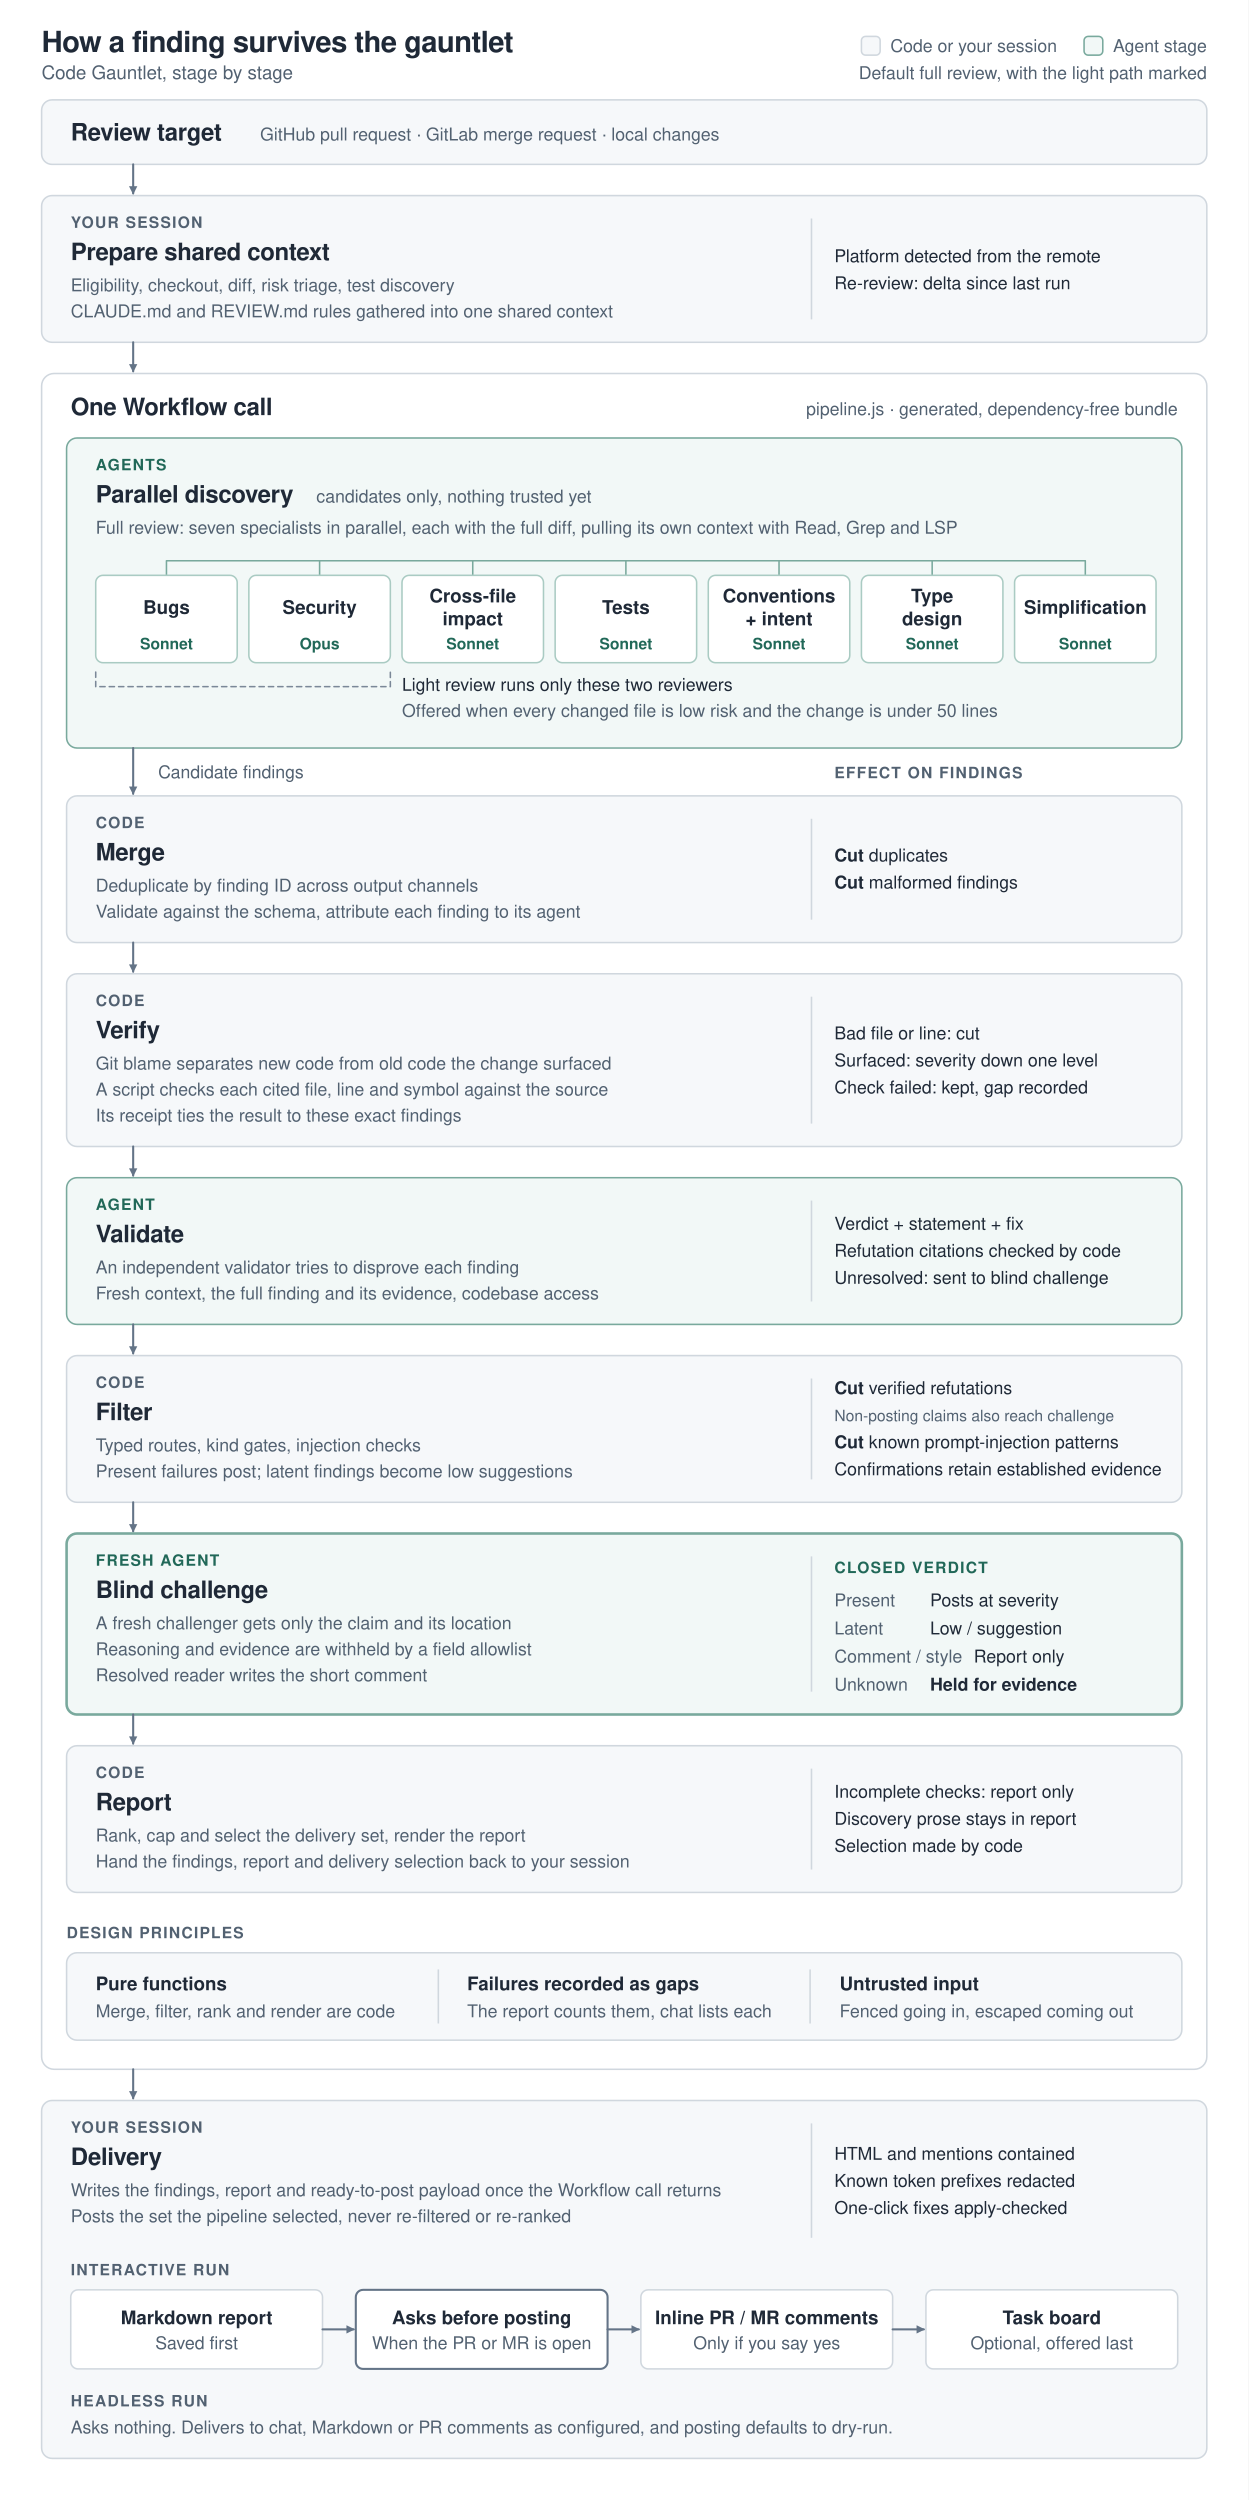
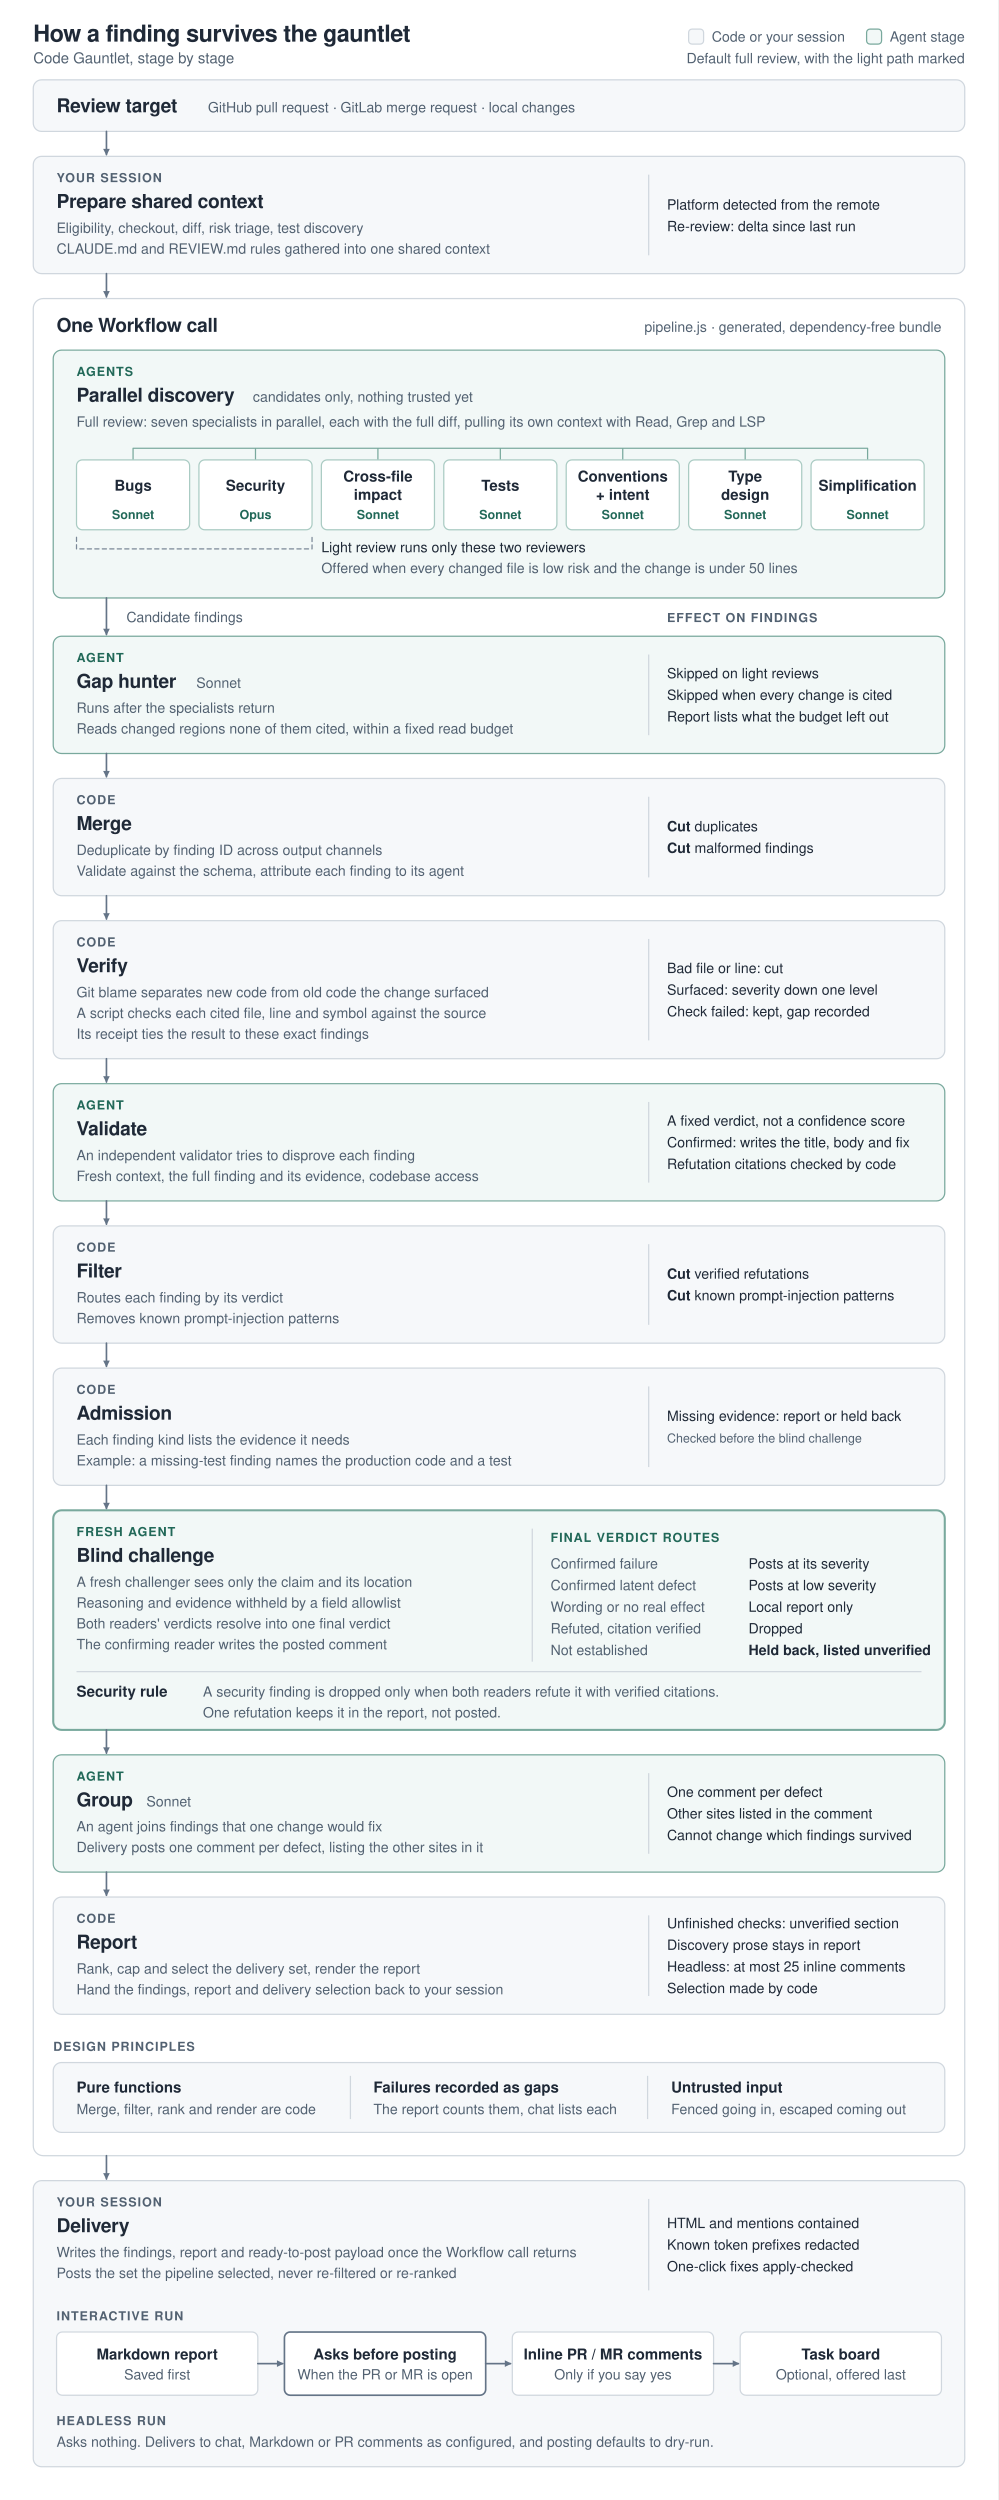
- <svg xmlns="http://www.w3.org/2000/svg" viewBox="0 0 1200 2403" role="img" aria-labelledby="pipeline-title pipeline-desc">
+ <svg xmlns="http://www.w3.org/2000/svg" viewBox="0 0 1200 3006" role="img" aria-labelledby="pipeline-title pipeline-desc">
  <defs>
    <style>
      text { font-family: -apple-system, BlinkMacSystemFont, "Segoe UI", Helvetica, Arial, sans-serif; font-size: 18px; fill: #1f2937; }
      .page { fill: #ffffff; }
      .frame { fill: #ffffff; stroke: #d0d7de; stroke-width: 1.5; }
      .panel { fill: #f6f8fa; stroke: #d0d7de; stroke-width: 1.5; }
      .node { fill: #ffffff; stroke: #d0d7de; stroke-width: 1.5; }
      .ask-node { fill: #ffffff; stroke: #647487; stroke-width: 2; }
      .agent-node { fill: #ffffff; stroke: #aacbc3; stroke-width: 1.5; }
      .agent-stage { fill: #f2f8f7; stroke: #79a99d; stroke-width: 1.5; }
      .hero { stroke-width: 2.5; }
      .title { font-size: 28px; font-weight: 650; letter-spacing: -0.5px; }
      .section { font-size: 23px; font-weight: 650; letter-spacing: -0.3px; }
      .strong { font-weight: 600; }
      .reviewer { font-size: 18px; font-weight: 600; text-anchor: middle; }
      .detail { font-size: 17px; fill: #526171; }
      .effect { font-size: 17px; }
      .note { font-size: 15px; fill: #526171; }
      .muted { fill: #526171; }
      .cut { font-weight: 650; }
      .kind { font-size: 15px; font-weight: 650; letter-spacing: 1.2px; fill: #526171; }
      .agent-kind { font-size: 15px; font-weight: 650; letter-spacing: 1.2px; fill: #216858; }
      .model { font-size: 15px; font-weight: 600; text-anchor: middle; fill: #216858; }
      .mid { text-anchor: middle; }
      .end { text-anchor: end; }
      .flow { fill: none; stroke: #647487; stroke-width: 2; stroke-linecap: round; stroke-linejoin: round; }
      .fan { fill: none; stroke: #79a99d; stroke-width: 1.5; stroke-linecap: round; stroke-linejoin: round; }
      .light { fill: none; stroke: #7b8898; stroke-width: 1.5; stroke-dasharray: 5 4; stroke-linecap: round; stroke-linejoin: round; }
      .divider { stroke: #d0d7de; stroke-width: 1.5; }
      .arrow { fill: #647487; }
    </style>
    <marker id="arrow" viewBox="0 0 8 8" refX="7" refY="4" markerWidth="8" markerHeight="8" markerUnits="userSpaceOnUse" orient="auto">
      <path class="arrow" d="M0 0 L8 4 L0 8 Z" />
    </marker>
  </defs>
-   <rect class="page" width="1200" height="2403" />
+   <rect class="page" width="1200" height="3006" />
  <text class="title" x="40" y="50">How a finding survives the gauntlet</text>
  <text class="muted" x="40" y="76">Code Gauntlet, stage by stage</text>
  <rect class="panel" x="828" y="35" width="18" height="18" rx="4" />
  <text class="detail end" x="1016" y="50">Code or your session</text>
  <rect class="agent-stage" x="1042" y="35" width="18" height="18" rx="4" />
  <text class="detail end" x="1160" y="50">Agent stage</text>
  <text class="detail end" x="1160" y="76">Default full review, with the light path marked</text>
  <rect class="panel" x="40" y="96" width="1120" height="62" rx="10" />
  <text class="section" x="68" y="135">Review target</text>
  <text class="detail" x="250" y="135">GitHub pull request  ·  GitLab merge request  ·  local changes</text>
  <path class="flow" d="M128 158 V186" marker-end="url(#arrow)" />
  <rect class="panel" x="40" y="188" width="1120" height="141" rx="10" />
  <text class="kind" x="68" y="219">YOUR SESSION</text>
  <text class="section" x="68" y="250">Prepare shared context</text>
  <text class="detail" x="68" y="280">Eligibility, checkout, diff, risk triage, test discovery</text>
  <text class="detail" x="68" y="305">CLAUDE.md and REVIEW.md rules gathered into one shared context</text>
  <line class="divider" x1="780" y1="210" x2="780" y2="307" />
  <text class="effect" x="802" y="252">Platform detected from the remote</text>
  <text class="effect" x="802" y="278">Re-review: delta since last run</text>
  <path class="flow" d="M128 329 V357" marker-end="url(#arrow)" />
-   <rect class="frame" x="40" y="359" width="1120" height="1630" rx="12" />
+   <rect class="frame" x="40" y="359" width="1120" height="2233" rx="12" />
  <text class="section" x="68" y="399">One Workflow call</text>
  <text class="detail end" x="1132" y="399">pipeline.js  ·  generated, dependency-free bundle</text>
  <rect class="agent-stage" x="64" y="421" width="1072" height="298" rx="10" />
  <text class="agent-kind" x="92" y="452">AGENTS</text>
  <text class="section" x="92" y="483">Parallel discovery</text>
  <text class="detail" x="304" y="483">candidates only, nothing trusted yet</text>
  <text class="detail" x="92" y="513">Full review: seven specialists in parallel, each with the full diff, pulling its own context with Read, Grep and LSP</text>
  <path class="fan" d="M160 553 V539 H1043.2 V553 M307.2 539 V553 M454.4 539 V553 M601.6 539 V553 M748.8 539 V553 M896 539 V553" />
  <rect class="agent-node" x="92" y="553" width="136" height="84" rx="7" />
  <text class="reviewer" x="160" y="590">Bugs</text>
  <text class="model" x="160" y="624">Sonnet</text>
  <rect class="agent-node" x="239.2" y="553" width="136" height="84" rx="7" />
  <text class="reviewer" x="307.2" y="590">Security</text>
  <text class="model" x="307.2" y="624">Opus</text>
  <rect class="agent-node" x="386.4" y="553" width="136" height="84" rx="7" />
  <text class="reviewer" x="454.4" y="579">Cross-file</text>
  <text class="reviewer" x="454.4" y="601">impact</text>
  <text class="model" x="454.4" y="624">Sonnet</text>
  <rect class="agent-node" x="533.6" y="553" width="136" height="84" rx="7" />
  <text class="reviewer" x="601.6" y="590">Tests</text>
  <text class="model" x="601.6" y="624">Sonnet</text>
  <rect class="agent-node" x="680.8" y="553" width="136" height="84" rx="7" />
  <text class="reviewer" x="748.8" y="579">Conventions</text>
  <text class="reviewer" x="748.8" y="601">+ intent</text>
  <text class="model" x="748.8" y="624">Sonnet</text>
  <rect class="agent-node" x="828" y="553" width="136" height="84" rx="7" />
  <text class="reviewer" x="896" y="579">Type</text>
  <text class="reviewer" x="896" y="601">design</text>
  <text class="model" x="896" y="624">Sonnet</text>
  <rect class="agent-node" x="975.2" y="553" width="136" height="84" rx="7" />
  <text class="reviewer" x="1043.2" y="590">Simplification</text>
  <text class="model" x="1043.2" y="624">Sonnet</text>
  <path class="light" d="M92 646 V660 H375.2 V646" />
  <text class="effect" x="386.4" y="664">Light review runs only these two reviewers</text>
  <text class="detail" x="386.4" y="689">Offered when every changed file is low risk and the change is under 50 lines</text>
  <path class="flow" d="M128 719 V763" marker-end="url(#arrow)" />
  <text class="detail" x="152" y="748">Candidate findings</text>
  <text class="kind" x="802" y="748">EFFECT ON FINDINGS</text>
-   <rect class="panel" x="64" y="765" width="1072" height="141" rx="10" />
-   <text class="kind" x="92" y="796">CODE</text>
-   <text class="section" x="92" y="827">Merge</text>
-   <text class="detail" x="92" y="857">Deduplicate by finding ID across output channels</text>
-   <text class="detail" x="92" y="882">Validate against the schema, attribute each finding to its agent</text>
+   <rect class="agent-stage" x="64" y="765" width="1072" height="141" rx="10" />
+   <text class="agent-kind" x="92" y="796">AGENT</text>
+   <text class="section" x="92" y="827">Gap hunter</text>
+   <text class="detail" x="236" y="827">Sonnet</text>
+   <text class="detail" x="92" y="857">Runs after the specialists return</text>
+   <text class="detail" x="92" y="882">Reads changed regions none of them cited, within a fixed read budget</text>
  <line class="divider" x1="780" y1="787" x2="780" y2="884" />
-   <text class="effect" x="802" y="828">
+   <text class="effect" x="802" y="815.5">Skipped on light reviews</text>
+   <text class="effect" x="802" y="841.5">Skipped when every change is cited</text>
+   <text class="effect" x="802" y="867.5">Report lists what the budget left out</text>
+   <path class="flow" d="M128 906 V934" marker-end="url(#arrow)" />
+   <rect class="panel" x="64" y="936" width="1072" height="141" rx="10" />
+   <text class="kind" x="92" y="967">CODE</text>
+   <text class="section" x="92" y="998">Merge</text>
+   <text class="detail" x="92" y="1028">Deduplicate by finding ID across output channels</text>
+   <text class="detail" x="92" y="1053">Validate against the schema, attribute each finding to its agent</text>
+   <line class="divider" x1="780" y1="958" x2="780" y2="1055" />
+   <text class="effect" x="802" y="999.5">
    <tspan class="cut">Cut</tspan>  duplicates</text>
-   <text class="effect" x="802" y="854">
+   <text class="effect" x="802" y="1025.5">
    <tspan class="cut">Cut</tspan>  malformed findings</text>
-   <path class="flow" d="M128 906 V934" marker-end="url(#arrow)" />
-   <rect class="panel" x="64" y="936" width="1072" height="166" rx="10" />
-   <text class="kind" x="92" y="967">CODE</text>
-   <text class="section" x="92" y="998">Verify</text>
-   <text class="detail" x="92" y="1028">Git blame separates new code from old code the change surfaced</text>
-   <text class="detail" x="92" y="1053">A script checks each cited file, line and symbol against the source</text>
-   <text class="detail" x="92" y="1078">Its receipt ties the result to these exact findings</text>
-   <line class="divider" x1="780" y1="958" x2="780" y2="1080" />
-   <text class="effect" x="802" y="999">Bad file or line: cut</text>
-   <text class="effect" x="802" y="1025">Surfaced: severity down one level</text>
-   <text class="effect" x="802" y="1051">Check failed: kept, gap recorded</text>
-   <path class="flow" d="M128 1102 V1130" marker-end="url(#arrow)" />
-   <rect class="agent-stage" x="64" y="1132" width="1072" height="141" rx="10" />
-   <text class="agent-kind" x="92" y="1163">AGENT</text>
-   <text class="section" x="92" y="1194">Validate</text>
-   <text class="detail" x="92" y="1224">An independent validator tries to disprove each finding</text>
-   <text class="detail" x="92" y="1249">Fresh context, the full finding and its evidence, codebase access</text>
-   <line class="divider" x1="780" y1="1154" x2="780" y2="1251" />
-   <text class="effect" x="802" y="1182">Verdict + statement + fix</text>
-   <text class="effect" x="802" y="1208">Refutation citations checked by code</text>
-   <text class="effect" x="802" y="1234">Unresolved: sent to blind challenge</text>
+   <path class="flow" d="M128 1077 V1105" marker-end="url(#arrow)" />
+   <rect class="panel" x="64" y="1107" width="1072" height="166" rx="10" />
+   <text class="kind" x="92" y="1138">CODE</text>
+   <text class="section" x="92" y="1169">Verify</text>
+   <text class="detail" x="92" y="1199">Git blame separates new code from old code the change surfaced</text>
+   <text class="detail" x="92" y="1224">A script checks each cited file, line and symbol against the source</text>
+   <text class="detail" x="92" y="1249">Its receipt ties the result to these exact findings</text>
+   <line class="divider" x1="780" y1="1129" x2="780" y2="1251" />
+   <text class="effect" x="802" y="1170">Bad file or line: cut</text>
+   <text class="effect" x="802" y="1196">Surfaced: severity down one level</text>
+   <text class="effect" x="802" y="1222">Check failed: kept, gap recorded</text>
  <path class="flow" d="M128 1273 V1301" marker-end="url(#arrow)" />
-   <rect class="panel" x="64" y="1303" width="1072" height="141" rx="10" />
-   <text class="kind" x="92" y="1334">CODE</text>
-   <text class="section" x="92" y="1365">Filter</text>
-   <text class="detail" x="92" y="1395">Typed routes, kind gates, injection checks</text>
-   <text class="detail" x="92" y="1420">Present failures post; latent findings become low suggestions</text>
+   <rect class="agent-stage" x="64" y="1303" width="1072" height="141" rx="10" />
+   <text class="agent-kind" x="92" y="1334">AGENT</text>
+   <text class="section" x="92" y="1365">Validate</text>
+   <text class="detail" x="92" y="1395">An independent validator tries to disprove each finding</text>
+   <text class="detail" x="92" y="1420">Fresh context, the full finding and its evidence, codebase access</text>
  <line class="divider" x1="780" y1="1325" x2="780" y2="1422" />
-   <text class="effect" x="802" y="1340">
+   <text class="effect" x="802" y="1353.5">A fixed verdict, not a confidence score</text>
+   <text class="effect" x="802" y="1379.5">Confirmed: writes the title, body and fix</text>
+   <text class="effect" x="802" y="1405.5">Refutation citations checked by code</text>
+   <path class="flow" d="M128 1444 V1472" marker-end="url(#arrow)" />
+   <rect class="panel" x="64" y="1474" width="1072" height="141" rx="10" />
+   <text class="kind" x="92" y="1505">CODE</text>
+   <text class="section" x="92" y="1536">Filter</text>
+   <text class="detail" x="92" y="1566">Routes each finding by its verdict</text>
+   <text class="detail" x="92" y="1591">Removes known prompt-injection patterns</text>
+   <line class="divider" x1="780" y1="1496" x2="780" y2="1593" />
+   <text class="effect" x="802" y="1537.5">
    <tspan class="cut">Cut</tspan>  verified refutations</text>
-   <text class="note" x="802" y="1366">Non-posting claims also reach challenge</text>
-   <text class="effect" x="802" y="1392">
+   <text class="effect" x="802" y="1563.5">
    <tspan class="cut">Cut</tspan>  known prompt-injection patterns</text>
-   <text class="effect" x="802" y="1418">Confirmations retain established evidence</text>
-   <path class="flow" d="M128 1444 V1472" marker-end="url(#arrow)" />
-   <rect class="agent-stage hero" x="64" y="1474" width="1072" height="174" rx="10" />
-   <text class="agent-kind" x="92" y="1505">FRESH AGENT</text>
-   <text class="section" x="92" y="1536">Blind challenge</text>
-   <text class="detail" x="92" y="1566">A fresh challenger gets only the claim and its location</text>
-   <text class="detail" x="92" y="1591">Reasoning and evidence are withheld by a field allowlist</text>
-   <text class="detail" x="92" y="1616">Resolved reader writes the short comment</text>
-   <line class="divider" x1="780" y1="1496" x2="780" y2="1626" />
-   <text class="agent-kind" x="802" y="1512">CLOSED VERDICT</text>
-   <text class="detail" x="802" y="1544">Present</text>
-   <text class="effect" x="894" y="1544">Posts at severity</text>
-   <text class="detail" x="802" y="1571">Latent</text>
-   <text class="effect" x="894" y="1571">Low / suggestion</text>
-   <text class="detail" x="802" y="1598">Comment / style</text>
-   <text class="effect" x="936" y="1598">Report only</text>
-   <text class="detail" x="802" y="1625">Unknown</text>
-   <text class="effect strong" x="894" y="1625">Held for evidence</text>
-   <path class="flow" d="M128 1648 V1676" marker-end="url(#arrow)" />
-   <rect class="panel" x="64" y="1678" width="1072" height="141" rx="10" />
-   <text class="kind" x="92" y="1709">CODE</text>
-   <text class="section" x="92" y="1740">Report</text>
-   <text class="detail" x="92" y="1770">Rank, cap and select the delivery set, render the report</text>
-   <text class="detail" x="92" y="1795">Hand the findings, report and delivery selection back to your session</text>
-   <line class="divider" x1="780" y1="1700" x2="780" y2="1797" />
-   <text class="effect" x="802" y="1728">Incomplete checks: report only</text>
-   <text class="effect" x="802" y="1754">Discovery prose stays in report</text>
-   <text class="effect" x="802" y="1780">Selection made by code</text>
-   <text class="kind" x="64" y="1863">DESIGN PRINCIPLES</text>
-   <rect class="panel" x="64" y="1877" width="1072" height="84" rx="10" />
-   <text class="strong" x="92" y="1913">Pure functions</text>
-   <text class="detail" x="92" y="1939">Merge, filter, rank and render are code</text>
-   <line class="divider" x1="421.333" y1="1893" x2="421.333" y2="1945" />
-   <text class="strong" x="449" y="1913">Failures recorded as gaps</text>
-   <text class="detail" x="449" y="1939">The report counts them, chat lists each</text>
-   <line class="divider" x1="778.667" y1="1893" x2="778.667" y2="1945" />
-   <text class="strong" x="807" y="1913">Untrusted input</text>
-   <text class="detail" x="807" y="1939">Fenced going in, escaped coming out</text>
-   <path class="flow" d="M128 1989 V2017" marker-end="url(#arrow)" />
-   <rect class="panel" x="40" y="2019" width="1120" height="344" rx="10" />
-   <text class="kind" x="68" y="2050">YOUR SESSION</text>
-   <text class="section" x="68" y="2081">Delivery</text>
-   <text class="detail" x="68" y="2111">Writes the findings, report and ready-to-post payload once the Workflow call returns</text>
-   <text class="detail" x="68" y="2136">Posts the set the pipeline selected, never re-filtered or re-ranked</text>
-   <line class="divider" x1="780" y1="2041" x2="780" y2="2151" />
-   <text class="effect" x="802" y="2076">HTML and mentions contained</text>
-   <text class="effect" x="802" y="2102">Known token prefixes redacted</text>
-   <text class="effect" x="802" y="2128">One-click fixes apply-checked</text>
-   <text class="kind" x="68" y="2187">INTERACTIVE RUN</text>
-   <rect class="node" x="68" y="2201" width="242" height="76" rx="7" />
-   <text class="reviewer" x="189" y="2234">Markdown report</text>
-   <text class="detail mid" x="189" y="2258">Saved first</text>
-   <path class="flow" d="M310 2239 H340" marker-end="url(#arrow)" />
-   <rect class="ask-node" x="342" y="2201" width="242" height="76" rx="7" />
-   <text class="reviewer" x="463" y="2234">Asks before posting</text>
-   <text class="detail mid" x="463" y="2258">When the PR or MR is open</text>
-   <path class="flow" d="M584 2239 H614" marker-end="url(#arrow)" />
-   <rect class="node" x="616" y="2201" width="242" height="76" rx="7" />
-   <text class="reviewer" x="737" y="2234">Inline PR / MR comments</text>
-   <text class="detail mid" x="737" y="2258">Only if you say yes</text>
-   <path class="flow" d="M858 2239 H888" marker-end="url(#arrow)" />
-   <rect class="node" x="890" y="2201" width="242" height="76" rx="7" />
-   <text class="reviewer" x="1011" y="2234">Task board</text>
-   <text class="detail mid" x="1011" y="2258">Optional, offered last</text>
-   <text class="kind" x="68" y="2313">HEADLESS RUN</text>
-   <text class="detail" x="68" y="2339">Asks nothing. Delivers to chat, Markdown or PR comments as configured, and posting defaults to dry-run.</text>
+   <path class="flow" d="M128 1615 V1643" marker-end="url(#arrow)" />
+   <rect class="panel" x="64" y="1645" width="1072" height="141" rx="10" />
+   <text class="kind" x="92" y="1676">CODE</text>
+   <text class="section" x="92" y="1707">Admission</text>
+   <text class="detail" x="92" y="1737">Each finding kind lists the evidence it needs</text>
+   <text class="detail" x="92" y="1762">Example: a missing-test finding names the production code and a test</text>
+   <line class="divider" x1="780" y1="1667" x2="780" y2="1764" />
+   <text class="effect" x="802" y="1708.5">Missing evidence: report or held back</text>
+   <text class="note" x="802" y="1734.5">Checked before the blind challenge</text>
+   <path class="flow" d="M128 1786 V1814" marker-end="url(#arrow)" />
+   <rect class="agent-stage hero" x="64" y="1816" width="1072" height="264" rx="10" />
+   <text class="agent-kind" x="92" y="1847">FRESH AGENT</text>
+   <text class="section" x="92" y="1878">Blind challenge</text>
+   <text class="detail" x="92" y="1908">A fresh challenger sees only the claim and its location</text>
+   <text class="detail" x="92" y="1933">Reasoning and evidence withheld by a field allowlist</text>
+   <text class="detail" x="92" y="1958">Both readers' verdicts resolve into one final verdict</text>
+   <text class="detail" x="92" y="1983">The confirming reader writes the posted comment</text>
+   <line class="divider" x1="640" y1="1838" x2="640" y2="1998" />
+   <text class="agent-kind" x="662" y="1854">FINAL VERDICT ROUTES</text>
+   <text class="detail" x="662" y="1886">Confirmed failure</text>
+   <text class="effect" x="900" y="1886">Posts at its severity</text>
+   <text class="detail" x="662" y="1912">Confirmed latent defect</text>
+   <text class="effect" x="900" y="1912">Posts at low severity</text>
+   <text class="detail" x="662" y="1938">Wording or no real effect</text>
+   <text class="effect" x="900" y="1938">Local report only</text>
+   <text class="detail" x="662" y="1964">Refuted, citation verified</text>
+   <text class="effect" x="900" y="1964">Dropped</text>
+   <text class="detail" x="662" y="1990">Not established</text>
+   <text class="effect strong" x="900" y="1990">Held back, listed unverified</text>
+   <line class="divider" x1="92" y1="2010" x2="1108" y2="2010" />
+   <text class="strong" x="92" y="2040">Security rule</text>
+   <text class="detail" x="244" y="2040">A security finding is dropped only when both readers refute it with verified citations.</text>
+   <text class="detail" x="244" y="2065">One refutation keeps it in the report, not posted.</text>
+   <path class="flow" d="M128 2080 V2108" marker-end="url(#arrow)" />
+   <rect class="agent-stage" x="64" y="2110" width="1072" height="141" rx="10" />
+   <text class="agent-kind" x="92" y="2141">AGENT</text>
+   <text class="section" x="92" y="2172">Group</text>
+   <text class="detail" x="176" y="2172">Sonnet</text>
+   <text class="detail" x="92" y="2202">An agent joins findings that one change would fix</text>
+   <text class="detail" x="92" y="2227">Delivery posts one comment per defect, listing the other sites in it</text>
+   <line class="divider" x1="780" y1="2132" x2="780" y2="2229" />
+   <text class="effect" x="802" y="2160.5">One comment per defect</text>
+   <text class="effect" x="802" y="2186.5">Other sites listed in the comment</text>
+   <text class="effect" x="802" y="2212.5">Cannot change which findings survived</text>
+   <path class="flow" d="M128 2251 V2279" marker-end="url(#arrow)" />
+   <rect class="panel" x="64" y="2281" width="1072" height="141" rx="10" />
+   <text class="kind" x="92" y="2312">CODE</text>
+   <text class="section" x="92" y="2343">Report</text>
+   <text class="detail" x="92" y="2373">Rank, cap and select the delivery set, render the report</text>
+   <text class="detail" x="92" y="2398">Hand the findings, report and delivery selection back to your session</text>
+   <line class="divider" x1="780" y1="2303" x2="780" y2="2400" />
+   <text class="effect" x="802" y="2318.5">Unfinished checks: unverified section</text>
+   <text class="effect" x="802" y="2344.5">Discovery prose stays in report</text>
+   <text class="effect" x="802" y="2370.5">Headless: at most 25 inline comments</text>
+   <text class="effect" x="802" y="2396.5">Selection made by code</text>
+   <text class="kind" x="64" y="2466">DESIGN PRINCIPLES</text>
+   <rect class="panel" x="64" y="2480" width="1072" height="84" rx="10" />
+   <text class="strong" x="92" y="2516">Pure functions</text>
+   <text class="detail" x="92" y="2542">Merge, filter, rank and render are code</text>
+   <text class="strong" x="449" y="2516">Failures recorded as gaps</text>
+   <text class="detail" x="449" y="2542">The report counts them, chat lists each</text>
+   <text class="strong" x="807" y="2516">Untrusted input</text>
+   <text class="detail" x="807" y="2542">Fenced going in, escaped coming out</text>
+   <line class="divider" x1="421.333" y1="2496" x2="421.333" y2="2548" />
+   <line class="divider" x1="778.667" y1="2496" x2="778.667" y2="2548" />
+   <path class="flow" d="M128 2592 V2620" marker-end="url(#arrow)" />
+   <rect class="panel" x="40" y="2622" width="1120" height="344" rx="10" />
+   <text class="kind" x="68" y="2653">YOUR SESSION</text>
+   <text class="section" x="68" y="2684">Delivery</text>
+   <text class="detail" x="68" y="2714">Writes the findings, report and ready-to-post payload once the Workflow call returns</text>
+   <text class="detail" x="68" y="2739">Posts the set the pipeline selected, never re-filtered or re-ranked</text>
+   <line class="divider" x1="780" y1="2644" x2="780" y2="2754" />
+   <text class="effect" x="802" y="2679">HTML and mentions contained</text>
+   <text class="effect" x="802" y="2705">Known token prefixes redacted</text>
+   <text class="effect" x="802" y="2731">One-click fixes apply-checked</text>
+   <text class="kind" x="68" y="2790">INTERACTIVE RUN</text>
+   <rect class="node" x="68" y="2804" width="242" height="76" rx="7" />
+   <text class="reviewer" x="189" y="2837">Markdown report</text>
+   <text class="detail mid" x="189" y="2861">Saved first</text>
+   <path class="flow" d="M310 2842 H340" marker-end="url(#arrow)" />
+   <rect class="ask-node" x="342" y="2804" width="242" height="76" rx="7" />
+   <text class="reviewer" x="463" y="2837">Asks before posting</text>
+   <text class="detail mid" x="463" y="2861">When the PR or MR is open</text>
+   <path class="flow" d="M584 2842 H614" marker-end="url(#arrow)" />
+   <rect class="node" x="616" y="2804" width="242" height="76" rx="7" />
+   <text class="reviewer" x="737" y="2837">Inline PR / MR comments</text>
+   <text class="detail mid" x="737" y="2861">Only if you say yes</text>
+   <path class="flow" d="M858 2842 H888" marker-end="url(#arrow)" />
+   <rect class="node" x="890" y="2804" width="242" height="76" rx="7" />
+   <text class="reviewer" x="1011" y="2837">Task board</text>
+   <text class="detail mid" x="1011" y="2861">Optional, offered last</text>
+   <text class="kind" x="68" y="2916">HEADLESS RUN</text>
+   <text class="detail" x="68" y="2942">Asks nothing. Delivers to chat, Markdown or PR comments as configured, and posting defaults to dry-run.</text>
</svg>
